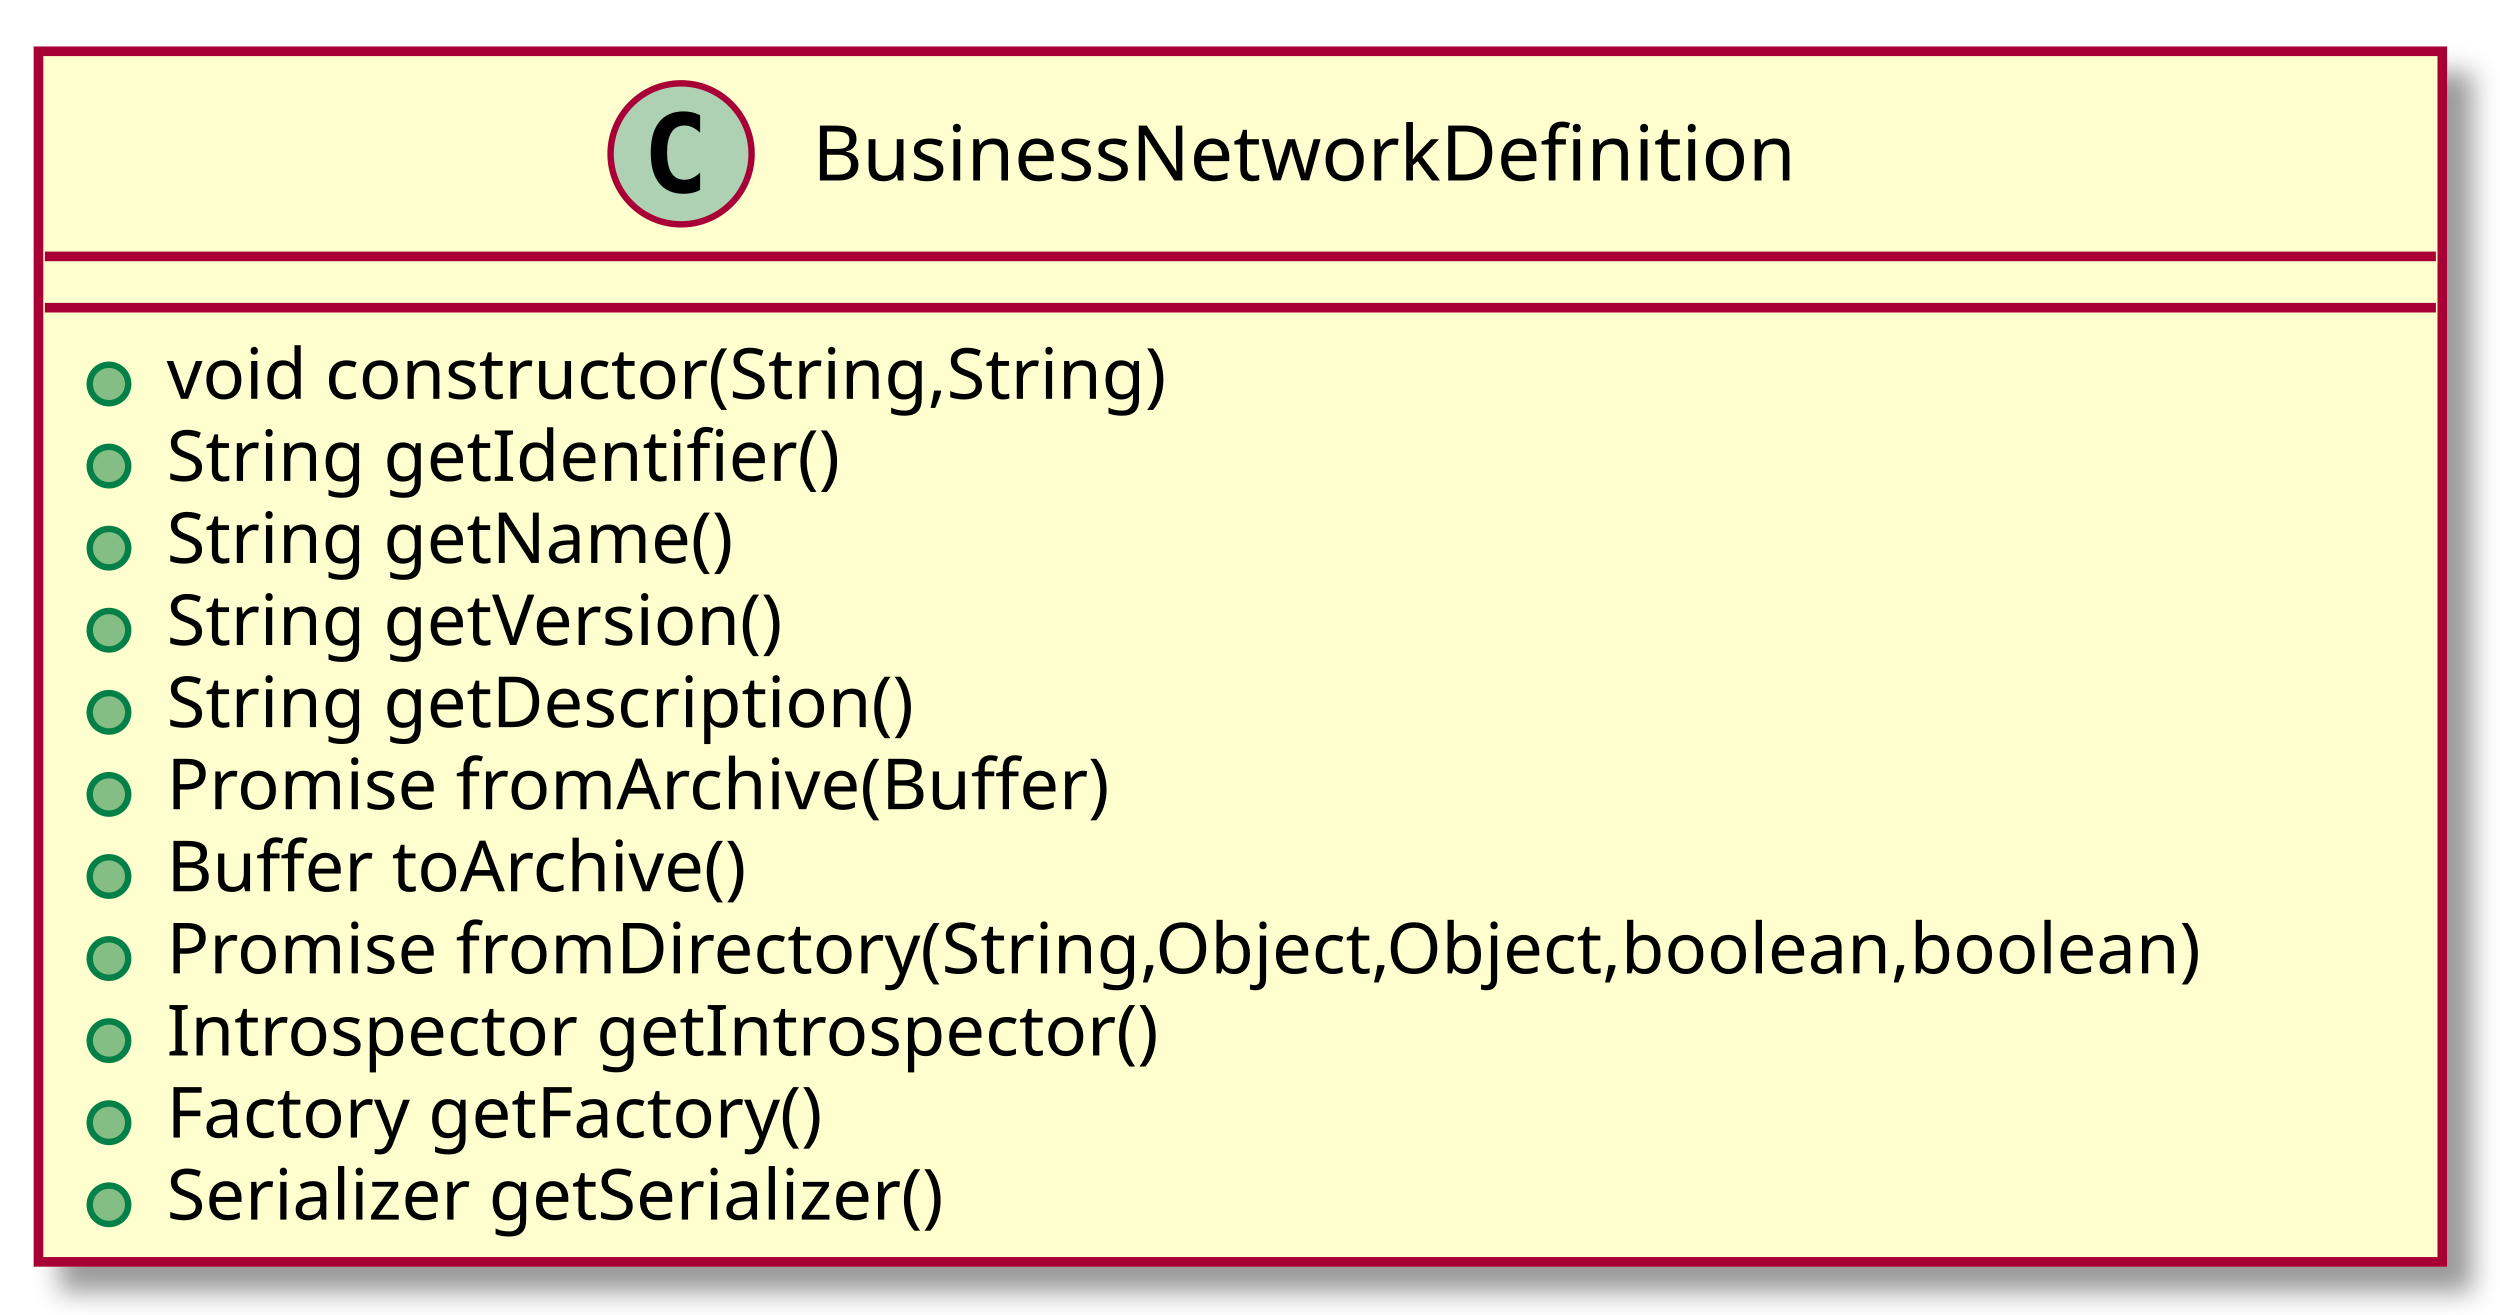
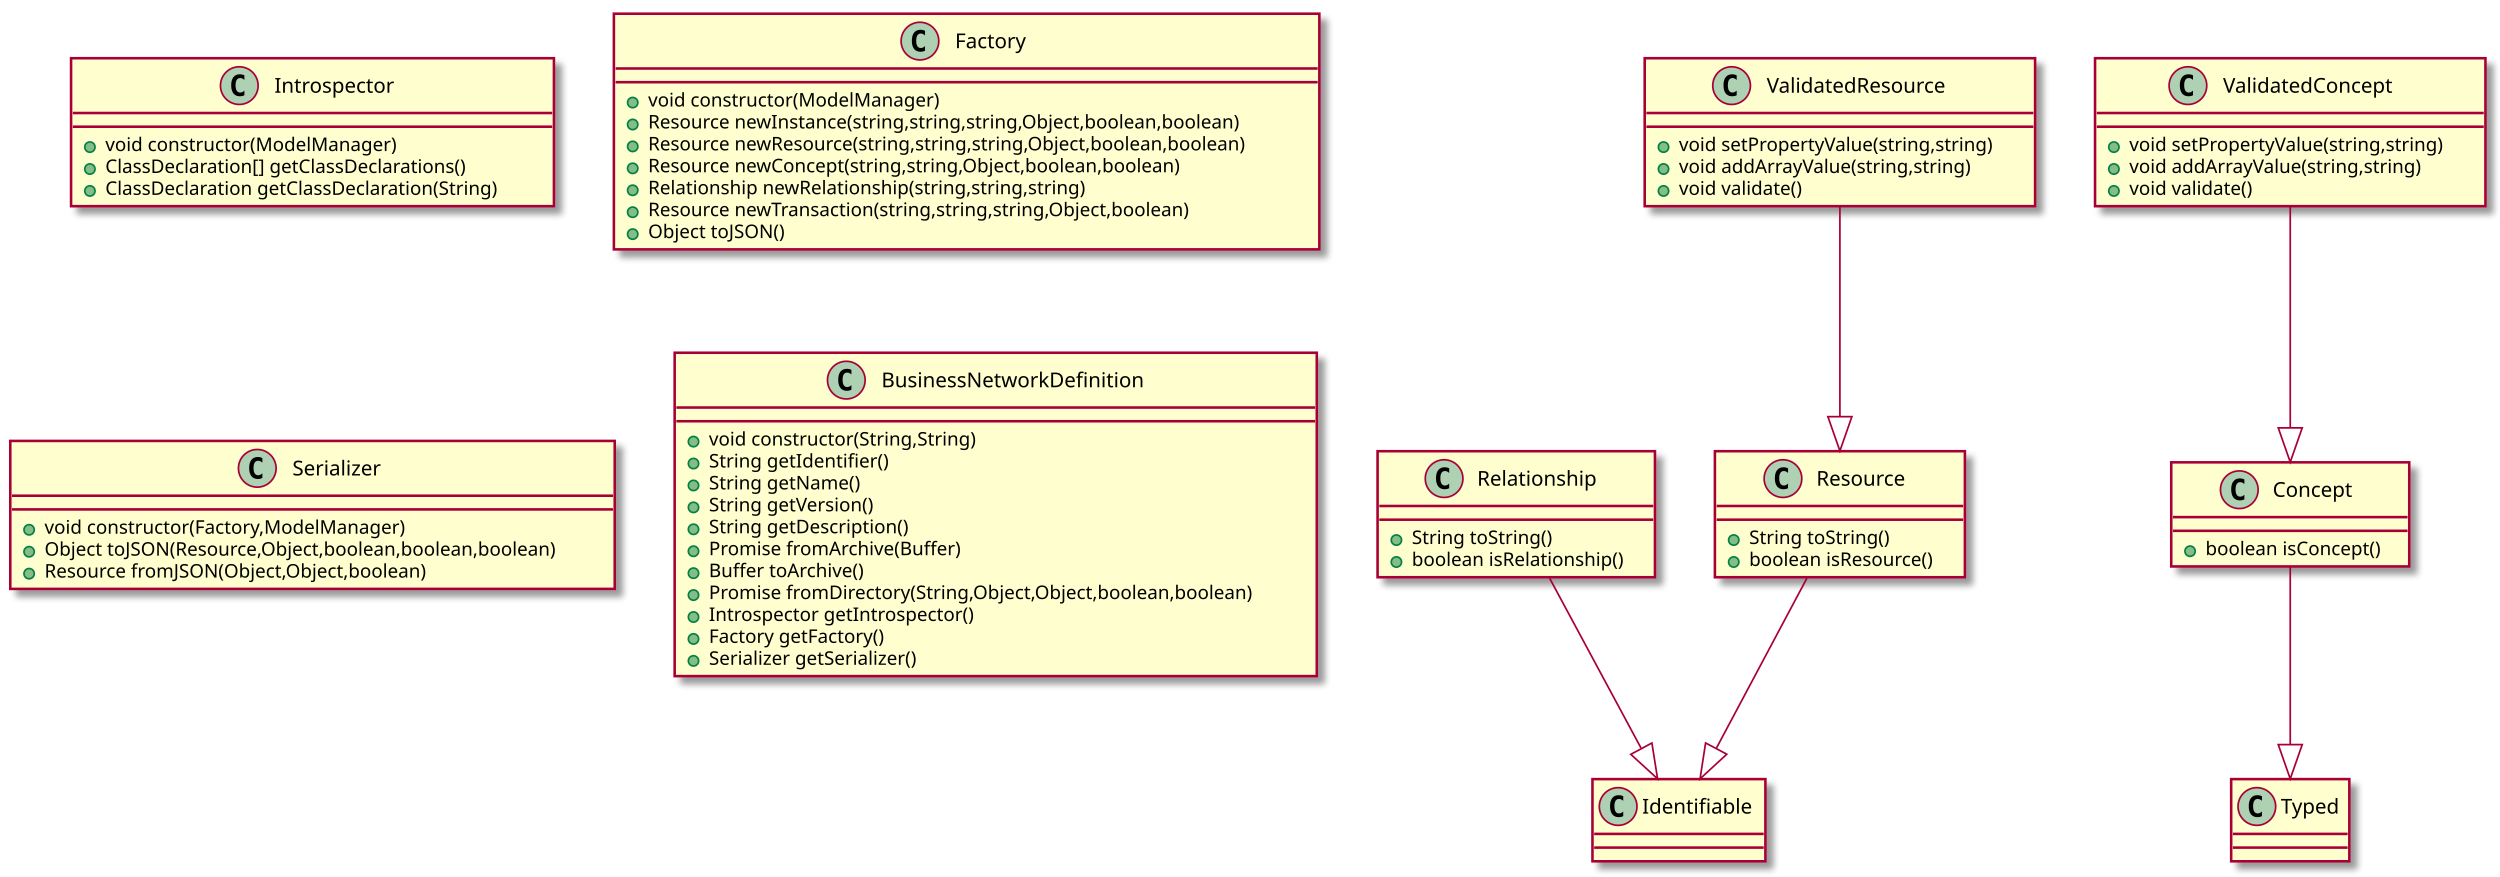
- <svg xmlns="http://www.w3.org/2000/svg" contentScriptType="application/ecmascript" contentStyleType="text/css" height="205px" preserveAspectRatio="none" style="width:390px;height:205px;" version="1.1" viewBox="0 0 390 205" width="390px" zoomAndPan="magnify">
+ <svg xmlns="http://www.w3.org/2000/svg" contentScriptType="application/ecmascript" contentStyleType="text/css" height="512px" preserveAspectRatio="none" style="width:1460px;height:512px;" version="1.1" viewBox="0 0 1460 512" width="1460px" zoomAndPan="magnify">
  <defs>
-     <filter height="300%" id="fd4wvou" width="300%" x="-1" y="-1">
+     <filter height="300%" id="fikqo3a" width="300%" x="-1" y="-1">
      <feGaussianBlur result="blurOut" stdDeviation="2.0" />
      <feColorMatrix in="blurOut" result="blurOut2" type="matrix" values="0 0 0 0 0 0 0 0 0 0 0 0 0 0 0 0 0 0 .4 0" />
      <feOffset dx="4.0" dy="4.0" in="blurOut2" result="blurOut3" />
      <feBlend in="SourceGraphic" in2="blurOut3" mode="normal" />
    </filter>
  </defs>
  <g>
-     <rect fill="#FEFECE" filter="url(#fd4wvou)" height="188.852" style="stroke: #A80036; stroke-width: 1.5;" width="375" x="6" y="8" />
-     <ellipse cx="106.25" cy="24" fill="#ADD1B2" rx="11" ry="11" style="stroke: #A80036; stroke-width: 1.0;" />
-     <path d="M109.219,29.641 Q108.641,29.938 108,30.086 Q107.359,30.234 106.656,30.234 Q104.156,30.234 102.836,28.586 Q101.516,26.938 101.516,23.812 Q101.516,20.688 102.836,19.031 Q104.156,17.375 106.656,17.375 Q107.359,17.375 108.008,17.531 Q108.656,17.688 109.219,17.984 L109.219,20.703 Q108.594,20.125 108,19.852 Q107.406,19.578 106.781,19.578 Q105.438,19.578 104.75,20.648 Q104.062,21.719 104.062,23.812 Q104.062,25.906 104.75,26.977 Q105.438,28.047 106.781,28.047 Q107.406,28.047 108,27.773 Q108.594,27.5 109.219,26.922 L109.219,29.641 Z " />
-     <text fill="#000000" font-family="sans-serif" font-size="12" lengthAdjust="spacingAndGlyphs" textLength="166" x="126.75" y="28.154">BusinessNetworkDefinition</text>
-     <line style="stroke: #A80036; stroke-width: 1.5;" x1="7" x2="380" y1="40" y2="40" />
-     <line style="stroke: #A80036; stroke-width: 1.5;" x1="7" x2="380" y1="48" y2="48" />
-     <ellipse cx="17" cy="59.902" fill="#84BE84" rx="3" ry="3" style="stroke: #038048; stroke-width: 1.0;" />
-     <text fill="#000000" font-family="sans-serif" font-size="11" lengthAdjust="spacingAndGlyphs" textLength="172" x="26" y="62.21">void constructor(String,String)</text>
-     <ellipse cx="17" cy="72.707" fill="#84BE84" rx="3" ry="3" style="stroke: #038048; stroke-width: 1.0;" />
-     <text fill="#000000" font-family="sans-serif" font-size="11" lengthAdjust="spacingAndGlyphs" textLength="114" x="26" y="75.015">String getIdentifier()</text>
-     <ellipse cx="17" cy="85.512" fill="#84BE84" rx="3" ry="3" style="stroke: #038048; stroke-width: 1.0;" />
-     <text fill="#000000" font-family="sans-serif" font-size="11" lengthAdjust="spacingAndGlyphs" textLength="97" x="26" y="87.82">String getName()</text>
-     <ellipse cx="17" cy="98.316" fill="#84BE84" rx="3" ry="3" style="stroke: #038048; stroke-width: 1.0;" />
-     <text fill="#000000" font-family="sans-serif" font-size="11" lengthAdjust="spacingAndGlyphs" textLength="107" x="26" y="100.624">String getVersion()</text>
-     <ellipse cx="17" cy="111.121" fill="#84BE84" rx="3" ry="3" style="stroke: #038048; stroke-width: 1.0;" />
-     <text fill="#000000" font-family="sans-serif" font-size="11" lengthAdjust="spacingAndGlyphs" textLength="128" x="26" y="113.429">String getDescription()</text>
-     <ellipse cx="17" cy="123.926" fill="#84BE84" rx="3" ry="3" style="stroke: #038048; stroke-width: 1.0;" />
-     <text fill="#000000" font-family="sans-serif" font-size="11" lengthAdjust="spacingAndGlyphs" textLength="162" x="26" y="126.234">Promise fromArchive(Buffer)</text>
-     <ellipse cx="17" cy="136.731" fill="#84BE84" rx="3" ry="3" style="stroke: #038048; stroke-width: 1.0;" />
-     <text fill="#000000" font-family="sans-serif" font-size="11" lengthAdjust="spacingAndGlyphs" textLength="99" x="26" y="139.039">Buffer toArchive()</text>
-     <ellipse cx="17" cy="149.535" fill="#84BE84" rx="3" ry="3" style="stroke: #038048; stroke-width: 1.0;" />
-     <text fill="#000000" font-family="sans-serif" font-size="11" lengthAdjust="spacingAndGlyphs" textLength="349" x="26" y="151.843">Promise fromDirectory(String,Object,Object,boolean,boolean)</text>
-     <ellipse cx="17" cy="162.34" fill="#84BE84" rx="3" ry="3" style="stroke: #038048; stroke-width: 1.0;" />
-     <text fill="#000000" font-family="sans-serif" font-size="11" lengthAdjust="spacingAndGlyphs" textLength="168" x="26" y="164.648">Introspector getIntrospector()</text>
-     <ellipse cx="17" cy="175.144" fill="#84BE84" rx="3" ry="3" style="stroke: #038048; stroke-width: 1.0;" />
-     <text fill="#000000" font-family="sans-serif" font-size="11" lengthAdjust="spacingAndGlyphs" textLength="112" x="26" y="177.453">Factory getFactory()</text>
-     <ellipse cx="17" cy="187.949" fill="#84BE84" rx="3" ry="3" style="stroke: #038048; stroke-width: 1.0;" />
-     <text fill="#000000" font-family="sans-serif" font-size="11" lengthAdjust="spacingAndGlyphs" textLength="136" x="26" y="190.257">Serializer getSerializer()</text>
+     <rect fill="#FEFECE" filter="url(#fikqo3a)" height="86.414" style="stroke: #A80036; stroke-width: 1.5;" width="282" x="41.5" y="34" />
+     <ellipse cx="139.75" cy="50" fill="#ADD1B2" rx="11" ry="11" style="stroke: #A80036; stroke-width: 1.0;" />
+     <path d="M142.719,55.641 Q142.141,55.938 141.5,56.086 Q140.859,56.234 140.156,56.234 Q137.656,56.234 136.336,54.586 Q135.016,52.938 135.016,49.812 Q135.016,46.688 136.336,45.031 Q137.656,43.375 140.156,43.375 Q140.859,43.375 141.508,43.531 Q142.156,43.688 142.719,43.984 L142.719,46.703 Q142.094,46.125 141.5,45.852 Q140.906,45.578 140.281,45.578 Q138.938,45.578 138.25,46.648 Q137.562,47.719 137.562,49.812 Q137.562,51.906 138.25,52.977 Q138.938,54.047 140.281,54.047 Q140.906,54.047 141.5,53.773 Q142.094,53.5 142.719,52.922 L142.719,55.641 Z " />
+     <text fill="#000000" font-family="sans-serif" font-size="12" lengthAdjust="spacingAndGlyphs" textLength="77" x="160.25" y="54.154">Introspector</text>
+     <line style="stroke: #A80036; stroke-width: 1.5;" x1="42.5" x2="322.5" y1="66" y2="66" />
+     <line style="stroke: #A80036; stroke-width: 1.5;" x1="42.5" x2="322.5" y1="74" y2="74" />
+     <ellipse cx="52.5" cy="85.902" fill="#84BE84" rx="3" ry="3" style="stroke: #038048; stroke-width: 1.0;" />
+     <text fill="#000000" font-family="sans-serif" font-size="11" lengthAdjust="spacingAndGlyphs" textLength="182" x="61.5" y="88.21">void constructor(ModelManager)</text>
+     <ellipse cx="52.5" cy="98.707" fill="#84BE84" rx="3" ry="3" style="stroke: #038048; stroke-width: 1.0;" />
+     <text fill="#000000" font-family="sans-serif" font-size="11" lengthAdjust="spacingAndGlyphs" textLength="237" x="61.5" y="101.015">ClassDeclaration[] getClassDeclarations()</text>
+     <ellipse cx="52.5" cy="111.512" fill="#84BE84" rx="3" ry="3" style="stroke: #038048; stroke-width: 1.0;" />
+     <text fill="#000000" font-family="sans-serif" font-size="11" lengthAdjust="spacingAndGlyphs" textLength="256" x="61.5" y="113.82">ClassDeclaration getClassDeclaration(String)</text>
+     <rect fill="#FEFECE" filter="url(#fikqo3a)" height="73.609" style="stroke: #A80036; stroke-width: 1.5;" width="162" x="804.5" y="263.5" />
+     <ellipse cx="843.35" cy="279.5" fill="#ADD1B2" rx="11" ry="11" style="stroke: #A80036; stroke-width: 1.0;" />
+     <path d="M846.319,285.141 Q845.741,285.438 845.1,285.586 Q844.459,285.734 843.756,285.734 Q841.256,285.734 839.936,284.086 Q838.616,282.438 838.616,279.312 Q838.616,276.188 839.936,274.531 Q841.256,272.875 843.756,272.875 Q844.459,272.875 845.108,273.031 Q845.756,273.188 846.319,273.484 L846.319,276.203 Q845.694,275.625 845.1,275.352 Q844.506,275.078 843.881,275.078 Q842.538,275.078 841.85,276.148 Q841.163,277.219 841.163,279.312 Q841.163,281.406 841.85,282.477 Q842.538,283.547 843.881,283.547 Q844.506,283.547 845.1,283.273 Q845.694,283 846.319,282.422 L846.319,285.141 Z " />
+     <text fill="#000000" font-family="sans-serif" font-size="12" lengthAdjust="spacingAndGlyphs" textLength="77" x="862.65" y="283.654">Relationship</text>
+     <line style="stroke: #A80036; stroke-width: 1.5;" x1="805.5" x2="965.5" y1="295.5" y2="295.5" />
+     <line style="stroke: #A80036; stroke-width: 1.5;" x1="805.5" x2="965.5" y1="303.5" y2="303.5" />
+     <ellipse cx="815.5" cy="315.402" fill="#84BE84" rx="3" ry="3" style="stroke: #038048; stroke-width: 1.0;" />
+     <text fill="#000000" font-family="sans-serif" font-size="11" lengthAdjust="spacingAndGlyphs" textLength="91" x="824.5" y="317.71">String toString()</text>
+     <ellipse cx="815.5" cy="328.207" fill="#84BE84" rx="3" ry="3" style="stroke: #038048; stroke-width: 1.0;" />
+     <text fill="#000000" font-family="sans-serif" font-size="11" lengthAdjust="spacingAndGlyphs" textLength="136" x="824.5" y="330.515">boolean isRelationship()</text>
+     <rect fill="#FEFECE" filter="url(#fikqo3a)" height="48" style="stroke: #A80036; stroke-width: 1.5;" width="101" x="930" y="455" />
+     <ellipse cx="945" cy="471" fill="#ADD1B2" rx="11" ry="11" style="stroke: #A80036; stroke-width: 1.0;" />
+     <path d="M947.969,476.641 Q947.391,476.938 946.75,477.086 Q946.109,477.234 945.406,477.234 Q942.906,477.234 941.586,475.586 Q940.266,473.938 940.266,470.812 Q940.266,467.688 941.586,466.031 Q942.906,464.375 945.406,464.375 Q946.109,464.375 946.758,464.531 Q947.406,464.688 947.969,464.984 L947.969,467.703 Q947.344,467.125 946.75,466.852 Q946.156,466.578 945.531,466.578 Q944.188,466.578 943.5,467.648 Q942.812,468.719 942.812,470.812 Q942.812,472.906 943.5,473.977 Q944.188,475.047 945.531,475.047 Q946.156,475.047 946.75,474.773 Q947.344,474.5 947.969,473.922 L947.969,476.641 Z " />
+     <text fill="#000000" font-family="sans-serif" font-size="12" lengthAdjust="spacingAndGlyphs" textLength="69" x="959" y="475.154">Identifiable</text>
+     <line style="stroke: #A80036; stroke-width: 1.5;" x1="931" x2="1030" y1="487" y2="487" />
+     <line style="stroke: #A80036; stroke-width: 1.5;" x1="931" x2="1030" y1="495" y2="495" />
+     <rect fill="#FEFECE" filter="url(#fikqo3a)" height="73.609" style="stroke: #A80036; stroke-width: 1.5;" width="146" x="1001.5" y="263.5" />
+     <ellipse cx="1041.25" cy="279.5" fill="#ADD1B2" rx="11" ry="11" style="stroke: #A80036; stroke-width: 1.0;" />
+     <path d="M1044.219,285.141 Q1043.641,285.438 1043,285.586 Q1042.359,285.734 1041.656,285.734 Q1039.156,285.734 1037.836,284.086 Q1036.516,282.438 1036.516,279.312 Q1036.516,276.188 1037.836,274.531 Q1039.156,272.875 1041.656,272.875 Q1042.359,272.875 1043.008,273.031 Q1043.656,273.188 1044.219,273.484 L1044.219,276.203 Q1043.594,275.625 1043,275.352 Q1042.406,275.078 1041.781,275.078 Q1040.438,275.078 1039.75,276.148 Q1039.062,277.219 1039.062,279.312 Q1039.062,281.406 1039.75,282.477 Q1040.438,283.547 1041.781,283.547 Q1042.406,283.547 1043,283.273 Q1043.594,283 1044.219,282.422 L1044.219,285.141 Z " />
+     <text fill="#000000" font-family="sans-serif" font-size="12" lengthAdjust="spacingAndGlyphs" textLength="59" x="1060.75" y="283.654">Resource</text>
+     <line style="stroke: #A80036; stroke-width: 1.5;" x1="1002.5" x2="1146.5" y1="295.5" y2="295.5" />
+     <line style="stroke: #A80036; stroke-width: 1.5;" x1="1002.5" x2="1146.5" y1="303.5" y2="303.5" />
+     <ellipse cx="1012.5" cy="315.402" fill="#84BE84" rx="3" ry="3" style="stroke: #038048; stroke-width: 1.0;" />
+     <text fill="#000000" font-family="sans-serif" font-size="11" lengthAdjust="spacingAndGlyphs" textLength="91" x="1021.5" y="317.71">String toString()</text>
+     <ellipse cx="1012.5" cy="328.207" fill="#84BE84" rx="3" ry="3" style="stroke: #038048; stroke-width: 1.0;" />
+     <text fill="#000000" font-family="sans-serif" font-size="11" lengthAdjust="spacingAndGlyphs" textLength="120" x="1021.5" y="330.515">boolean isResource()</text>
+     <rect fill="#FEFECE" filter="url(#fikqo3a)" height="86.414" style="stroke: #A80036; stroke-width: 1.5;" width="228" x="960.5" y="34" />
+     <ellipse cx="1011.25" cy="50" fill="#ADD1B2" rx="11" ry="11" style="stroke: #A80036; stroke-width: 1.0;" />
+     <path d="M1014.219,55.641 Q1013.641,55.938 1013,56.086 Q1012.359,56.234 1011.656,56.234 Q1009.156,56.234 1007.836,54.586 Q1006.516,52.938 1006.516,49.812 Q1006.516,46.688 1007.836,45.031 Q1009.156,43.375 1011.656,43.375 Q1012.359,43.375 1013.008,43.531 Q1013.656,43.688 1014.219,43.984 L1014.219,46.703 Q1013.594,46.125 1013,45.852 Q1012.406,45.578 1011.781,45.578 Q1010.438,45.578 1009.75,46.648 Q1009.062,47.719 1009.062,49.812 Q1009.062,51.906 1009.75,52.977 Q1010.438,54.047 1011.781,54.047 Q1012.406,54.047 1013,53.773 Q1013.594,53.5 1014.219,52.922 L1014.219,55.641 Z " />
+     <text fill="#000000" font-family="sans-serif" font-size="12" lengthAdjust="spacingAndGlyphs" textLength="118" x="1031.75" y="54.154">ValidatedResource</text>
+     <line style="stroke: #A80036; stroke-width: 1.5;" x1="961.5" x2="1187.5" y1="66" y2="66" />
+     <line style="stroke: #A80036; stroke-width: 1.5;" x1="961.5" x2="1187.5" y1="74" y2="74" />
+     <ellipse cx="971.5" cy="85.902" fill="#84BE84" rx="3" ry="3" style="stroke: #038048; stroke-width: 1.0;" />
+     <text fill="#000000" font-family="sans-serif" font-size="11" lengthAdjust="spacingAndGlyphs" textLength="202" x="980.5" y="88.21">void setPropertyValue(string,string)</text>
+     <ellipse cx="971.5" cy="98.707" fill="#84BE84" rx="3" ry="3" style="stroke: #038048; stroke-width: 1.0;" />
+     <text fill="#000000" font-family="sans-serif" font-size="11" lengthAdjust="spacingAndGlyphs" textLength="187" x="980.5" y="101.015">void addArrayValue(string,string)</text>
+     <ellipse cx="971.5" cy="111.512" fill="#84BE84" rx="3" ry="3" style="stroke: #038048; stroke-width: 1.0;" />
+     <text fill="#000000" font-family="sans-serif" font-size="11" lengthAdjust="spacingAndGlyphs" textLength="79" x="980.5" y="113.82">void validate()</text>
+     <rect fill="#FEFECE" filter="url(#fikqo3a)" height="60.805" style="stroke: #A80036; stroke-width: 1.5;" width="139" x="1268" y="270" />
+     <ellipse cx="1307.75" cy="286" fill="#ADD1B2" rx="11" ry="11" style="stroke: #A80036; stroke-width: 1.0;" />
+     <path d="M1310.719,291.641 Q1310.141,291.938 1309.5,292.086 Q1308.859,292.234 1308.156,292.234 Q1305.656,292.234 1304.336,290.586 Q1303.016,288.938 1303.016,285.812 Q1303.016,282.688 1304.336,281.031 Q1305.656,279.375 1308.156,279.375 Q1308.859,279.375 1309.508,279.531 Q1310.156,279.688 1310.719,279.984 L1310.719,282.703 Q1310.094,282.125 1309.5,281.852 Q1308.906,281.578 1308.281,281.578 Q1306.938,281.578 1306.25,282.648 Q1305.562,283.719 1305.562,285.812 Q1305.562,287.906 1306.25,288.977 Q1306.938,290.047 1308.281,290.047 Q1308.906,290.047 1309.5,289.773 Q1310.094,289.5 1310.719,288.922 L1310.719,291.641 Z " />
+     <text fill="#000000" font-family="sans-serif" font-size="12" lengthAdjust="spacingAndGlyphs" textLength="52" x="1327.25" y="290.154">Concept</text>
+     <line style="stroke: #A80036; stroke-width: 1.5;" x1="1269" x2="1406" y1="302" y2="302" />
+     <line style="stroke: #A80036; stroke-width: 1.5;" x1="1269" x2="1406" y1="310" y2="310" />
+     <ellipse cx="1279" cy="321.902" fill="#84BE84" rx="3" ry="3" style="stroke: #038048; stroke-width: 1.0;" />
+     <text fill="#000000" font-family="sans-serif" font-size="11" lengthAdjust="spacingAndGlyphs" textLength="113" x="1288" y="324.21">boolean isConcept()</text>
+     <rect fill="#FEFECE" filter="url(#fikqo3a)" height="48" style="stroke: #A80036; stroke-width: 1.5;" width="69" x="1303" y="455" />
+     <ellipse cx="1318" cy="471" fill="#ADD1B2" rx="11" ry="11" style="stroke: #A80036; stroke-width: 1.0;" />
+     <path d="M1320.969,476.641 Q1320.391,476.938 1319.75,477.086 Q1319.109,477.234 1318.406,477.234 Q1315.906,477.234 1314.586,475.586 Q1313.266,473.938 1313.266,470.812 Q1313.266,467.688 1314.586,466.031 Q1315.906,464.375 1318.406,464.375 Q1319.109,464.375 1319.758,464.531 Q1320.406,464.688 1320.969,464.984 L1320.969,467.703 Q1320.344,467.125 1319.75,466.852 Q1319.156,466.578 1318.531,466.578 Q1317.188,466.578 1316.5,467.648 Q1315.812,468.719 1315.812,470.812 Q1315.812,472.906 1316.5,473.977 Q1317.188,475.047 1318.531,475.047 Q1319.156,475.047 1319.75,474.773 Q1320.344,474.5 1320.969,473.922 L1320.969,476.641 Z " />
+     <text fill="#000000" font-family="sans-serif" font-size="12" lengthAdjust="spacingAndGlyphs" textLength="37" x="1332" y="475.154">Typed</text>
+     <line style="stroke: #A80036; stroke-width: 1.5;" x1="1304" x2="1371" y1="487" y2="487" />
+     <line style="stroke: #A80036; stroke-width: 1.5;" x1="1304" x2="1371" y1="495" y2="495" />
+     <rect fill="#FEFECE" filter="url(#fikqo3a)" height="86.414" style="stroke: #A80036; stroke-width: 1.5;" width="228" x="1223.5" y="34" />
+     <ellipse cx="1277.75" cy="50" fill="#ADD1B2" rx="11" ry="11" style="stroke: #A80036; stroke-width: 1.0;" />
+     <path d="M1280.719,55.641 Q1280.141,55.938 1279.5,56.086 Q1278.859,56.234 1278.156,56.234 Q1275.656,56.234 1274.336,54.586 Q1273.016,52.938 1273.016,49.812 Q1273.016,46.688 1274.336,45.031 Q1275.656,43.375 1278.156,43.375 Q1278.859,43.375 1279.508,43.531 Q1280.156,43.688 1280.719,43.984 L1280.719,46.703 Q1280.094,46.125 1279.5,45.852 Q1278.906,45.578 1278.281,45.578 Q1276.938,45.578 1276.25,46.648 Q1275.562,47.719 1275.562,49.812 Q1275.562,51.906 1276.25,52.977 Q1276.938,54.047 1278.281,54.047 Q1278.906,54.047 1279.5,53.773 Q1280.094,53.5 1280.719,52.922 L1280.719,55.641 Z " />
+     <text fill="#000000" font-family="sans-serif" font-size="12" lengthAdjust="spacingAndGlyphs" textLength="111" x="1298.25" y="54.154">ValidatedConcept</text>
+     <line style="stroke: #A80036; stroke-width: 1.5;" x1="1224.5" x2="1450.5" y1="66" y2="66" />
+     <line style="stroke: #A80036; stroke-width: 1.5;" x1="1224.5" x2="1450.5" y1="74" y2="74" />
+     <ellipse cx="1234.5" cy="85.902" fill="#84BE84" rx="3" ry="3" style="stroke: #038048; stroke-width: 1.0;" />
+     <text fill="#000000" font-family="sans-serif" font-size="11" lengthAdjust="spacingAndGlyphs" textLength="202" x="1243.5" y="88.21">void setPropertyValue(string,string)</text>
+     <ellipse cx="1234.5" cy="98.707" fill="#84BE84" rx="3" ry="3" style="stroke: #038048; stroke-width: 1.0;" />
+     <text fill="#000000" font-family="sans-serif" font-size="11" lengthAdjust="spacingAndGlyphs" textLength="187" x="1243.5" y="101.015">void addArrayValue(string,string)</text>
+     <ellipse cx="1234.5" cy="111.512" fill="#84BE84" rx="3" ry="3" style="stroke: #038048; stroke-width: 1.0;" />
+     <text fill="#000000" font-family="sans-serif" font-size="11" lengthAdjust="spacingAndGlyphs" textLength="79" x="1243.5" y="113.82">void validate()</text>
+     <rect fill="#FEFECE" filter="url(#fikqo3a)" height="137.633" style="stroke: #A80036; stroke-width: 1.5;" width="412" x="358.5" y="8" />
+     <ellipse cx="537.25" cy="24" fill="#ADD1B2" rx="11" ry="11" style="stroke: #A80036; stroke-width: 1.0;" />
+     <path d="M540.219,29.641 Q539.641,29.938 539,30.086 Q538.359,30.234 537.656,30.234 Q535.156,30.234 533.836,28.586 Q532.516,26.938 532.516,23.812 Q532.516,20.688 533.836,19.031 Q535.156,17.375 537.656,17.375 Q538.359,17.375 539.008,17.531 Q539.656,17.688 540.219,17.984 L540.219,20.703 Q539.594,20.125 539,19.852 Q538.406,19.578 537.781,19.578 Q536.438,19.578 535.75,20.648 Q535.062,21.719 535.062,23.812 Q535.062,25.906 535.75,26.977 Q536.438,28.047 537.781,28.047 Q538.406,28.047 539,27.773 Q539.594,27.5 540.219,26.922 L540.219,29.641 Z " />
+     <text fill="#000000" font-family="sans-serif" font-size="12" lengthAdjust="spacingAndGlyphs" textLength="46" x="557.75" y="28.154">Factory</text>
+     <line style="stroke: #A80036; stroke-width: 1.5;" x1="359.5" x2="769.5" y1="40" y2="40" />
+     <line style="stroke: #A80036; stroke-width: 1.5;" x1="359.5" x2="769.5" y1="48" y2="48" />
+     <ellipse cx="369.5" cy="59.902" fill="#84BE84" rx="3" ry="3" style="stroke: #038048; stroke-width: 1.0;" />
+     <text fill="#000000" font-family="sans-serif" font-size="11" lengthAdjust="spacingAndGlyphs" textLength="182" x="378.5" y="62.21">void constructor(ModelManager)</text>
+     <ellipse cx="369.5" cy="72.707" fill="#84BE84" rx="3" ry="3" style="stroke: #038048; stroke-width: 1.0;" />
+     <text fill="#000000" font-family="sans-serif" font-size="11" lengthAdjust="spacingAndGlyphs" textLength="381" x="378.5" y="75.015">Resource newInstance(string,string,string,Object,boolean,boolean)</text>
+     <ellipse cx="369.5" cy="85.512" fill="#84BE84" rx="3" ry="3" style="stroke: #038048; stroke-width: 1.0;" />
+     <text fill="#000000" font-family="sans-serif" font-size="11" lengthAdjust="spacingAndGlyphs" textLength="386" x="378.5" y="87.82">Resource newResource(string,string,string,Object,boolean,boolean)</text>
+     <ellipse cx="369.5" cy="98.316" fill="#84BE84" rx="3" ry="3" style="stroke: #038048; stroke-width: 1.0;" />
+     <text fill="#000000" font-family="sans-serif" font-size="11" lengthAdjust="spacingAndGlyphs" textLength="342" x="378.5" y="100.624">Resource newConcept(string,string,Object,boolean,boolean)</text>
+     <ellipse cx="369.5" cy="111.121" fill="#84BE84" rx="3" ry="3" style="stroke: #038048; stroke-width: 1.0;" />
+     <text fill="#000000" font-family="sans-serif" font-size="11" lengthAdjust="spacingAndGlyphs" textLength="280" x="378.5" y="113.429">Relationship newRelationship(string,string,string)</text>
+     <ellipse cx="369.5" cy="123.926" fill="#84BE84" rx="3" ry="3" style="stroke: #038048; stroke-width: 1.0;" />
+     <text fill="#000000" font-family="sans-serif" font-size="11" lengthAdjust="spacingAndGlyphs" textLength="351" x="378.5" y="126.234">Resource newTransaction(string,string,string,Object,boolean)</text>
+     <ellipse cx="369.5" cy="136.731" fill="#84BE84" rx="3" ry="3" style="stroke: #038048; stroke-width: 1.0;" />
+     <text fill="#000000" font-family="sans-serif" font-size="11" lengthAdjust="spacingAndGlyphs" textLength="87" x="378.5" y="139.039">Object toJSON()</text>
+     <rect fill="#FEFECE" filter="url(#fikqo3a)" height="86.414" style="stroke: #A80036; stroke-width: 1.5;" width="353" x="6" y="257.5" />
+     <ellipse cx="150.25" cy="273.5" fill="#ADD1B2" rx="11" ry="11" style="stroke: #A80036; stroke-width: 1.0;" />
+     <path d="M153.219,279.141 Q152.641,279.438 152,279.586 Q151.359,279.734 150.656,279.734 Q148.156,279.734 146.836,278.086 Q145.516,276.438 145.516,273.312 Q145.516,270.188 146.836,268.531 Q148.156,266.875 150.656,266.875 Q151.359,266.875 152.008,267.031 Q152.656,267.188 153.219,267.484 L153.219,270.203 Q152.594,269.625 152,269.352 Q151.406,269.078 150.781,269.078 Q149.438,269.078 148.75,270.148 Q148.062,271.219 148.062,273.312 Q148.062,275.406 148.75,276.477 Q149.438,277.547 150.781,277.547 Q151.406,277.547 152,277.273 Q152.594,277 153.219,276.422 L153.219,279.141 Z " />
+     <text fill="#000000" font-family="sans-serif" font-size="12" lengthAdjust="spacingAndGlyphs" textLength="56" x="170.75" y="277.654">Serializer</text>
+     <line style="stroke: #A80036; stroke-width: 1.5;" x1="7" x2="358" y1="289.5" y2="289.5" />
+     <line style="stroke: #A80036; stroke-width: 1.5;" x1="7" x2="358" y1="297.5" y2="297.5" />
+     <ellipse cx="17" cy="309.402" fill="#84BE84" rx="3" ry="3" style="stroke: #038048; stroke-width: 1.0;" />
+     <text fill="#000000" font-family="sans-serif" font-size="11" lengthAdjust="spacingAndGlyphs" textLength="227" x="26" y="311.71">void constructor(Factory,ModelManager)</text>
+     <ellipse cx="17" cy="322.207" fill="#84BE84" rx="3" ry="3" style="stroke: #038048; stroke-width: 1.0;" />
+     <text fill="#000000" font-family="sans-serif" font-size="11" lengthAdjust="spacingAndGlyphs" textLength="327" x="26" y="324.515">Object toJSON(Resource,Object,boolean,boolean,boolean)</text>
+     <ellipse cx="17" cy="335.012" fill="#84BE84" rx="3" ry="3" style="stroke: #038048; stroke-width: 1.0;" />
+     <text fill="#000000" font-family="sans-serif" font-size="11" lengthAdjust="spacingAndGlyphs" textLength="245" x="26" y="337.32">Resource fromJSON(Object,Object,boolean)</text>
+     <rect fill="#FEFECE" filter="url(#fikqo3a)" height="188.852" style="stroke: #A80036; stroke-width: 1.5;" width="375" x="394" y="206" />
+     <ellipse cx="494.25" cy="222" fill="#ADD1B2" rx="11" ry="11" style="stroke: #A80036; stroke-width: 1.0;" />
+     <path d="M497.219,227.641 Q496.641,227.938 496,228.086 Q495.359,228.234 494.656,228.234 Q492.156,228.234 490.836,226.586 Q489.516,224.938 489.516,221.812 Q489.516,218.688 490.836,217.031 Q492.156,215.375 494.656,215.375 Q495.359,215.375 496.008,215.531 Q496.656,215.688 497.219,215.984 L497.219,218.703 Q496.594,218.125 496,217.852 Q495.406,217.578 494.781,217.578 Q493.438,217.578 492.75,218.648 Q492.062,219.719 492.062,221.812 Q492.062,223.906 492.75,224.977 Q493.438,226.047 494.781,226.047 Q495.406,226.047 496,225.773 Q496.594,225.5 497.219,224.922 L497.219,227.641 Z " />
+     <text fill="#000000" font-family="sans-serif" font-size="12" lengthAdjust="spacingAndGlyphs" textLength="166" x="514.75" y="226.154">BusinessNetworkDefinition</text>
+     <line style="stroke: #A80036; stroke-width: 1.5;" x1="395" x2="768" y1="238" y2="238" />
+     <line style="stroke: #A80036; stroke-width: 1.5;" x1="395" x2="768" y1="246" y2="246" />
+     <ellipse cx="405" cy="257.902" fill="#84BE84" rx="3" ry="3" style="stroke: #038048; stroke-width: 1.0;" />
+     <text fill="#000000" font-family="sans-serif" font-size="11" lengthAdjust="spacingAndGlyphs" textLength="172" x="414" y="260.21">void constructor(String,String)</text>
+     <ellipse cx="405" cy="270.707" fill="#84BE84" rx="3" ry="3" style="stroke: #038048; stroke-width: 1.0;" />
+     <text fill="#000000" font-family="sans-serif" font-size="11" lengthAdjust="spacingAndGlyphs" textLength="114" x="414" y="273.015">String getIdentifier()</text>
+     <ellipse cx="405" cy="283.512" fill="#84BE84" rx="3" ry="3" style="stroke: #038048; stroke-width: 1.0;" />
+     <text fill="#000000" font-family="sans-serif" font-size="11" lengthAdjust="spacingAndGlyphs" textLength="97" x="414" y="285.82">String getName()</text>
+     <ellipse cx="405" cy="296.316" fill="#84BE84" rx="3" ry="3" style="stroke: #038048; stroke-width: 1.0;" />
+     <text fill="#000000" font-family="sans-serif" font-size="11" lengthAdjust="spacingAndGlyphs" textLength="107" x="414" y="298.625">String getVersion()</text>
+     <ellipse cx="405" cy="309.121" fill="#84BE84" rx="3" ry="3" style="stroke: #038048; stroke-width: 1.0;" />
+     <text fill="#000000" font-family="sans-serif" font-size="11" lengthAdjust="spacingAndGlyphs" textLength="128" x="414" y="311.429">String getDescription()</text>
+     <ellipse cx="405" cy="321.926" fill="#84BE84" rx="3" ry="3" style="stroke: #038048; stroke-width: 1.0;" />
+     <text fill="#000000" font-family="sans-serif" font-size="11" lengthAdjust="spacingAndGlyphs" textLength="162" x="414" y="324.234">Promise fromArchive(Buffer)</text>
+     <ellipse cx="405" cy="334.731" fill="#84BE84" rx="3" ry="3" style="stroke: #038048; stroke-width: 1.0;" />
+     <text fill="#000000" font-family="sans-serif" font-size="11" lengthAdjust="spacingAndGlyphs" textLength="99" x="414" y="337.039">Buffer toArchive()</text>
+     <ellipse cx="405" cy="347.535" fill="#84BE84" rx="3" ry="3" style="stroke: #038048; stroke-width: 1.0;" />
+     <text fill="#000000" font-family="sans-serif" font-size="11" lengthAdjust="spacingAndGlyphs" textLength="349" x="414" y="349.843">Promise fromDirectory(String,Object,Object,boolean,boolean)</text>
+     <ellipse cx="405" cy="360.34" fill="#84BE84" rx="3" ry="3" style="stroke: #038048; stroke-width: 1.0;" />
+     <text fill="#000000" font-family="sans-serif" font-size="11" lengthAdjust="spacingAndGlyphs" textLength="168" x="414" y="362.648">Introspector getIntrospector()</text>
+     <ellipse cx="405" cy="373.144" fill="#84BE84" rx="3" ry="3" style="stroke: #038048; stroke-width: 1.0;" />
+     <text fill="#000000" font-family="sans-serif" font-size="11" lengthAdjust="spacingAndGlyphs" textLength="112" x="414" y="375.453">Factory getFactory()</text>
+     <ellipse cx="405" cy="385.949" fill="#84BE84" rx="3" ry="3" style="stroke: #038048; stroke-width: 1.0;" />
+     <text fill="#000000" font-family="sans-serif" font-size="11" lengthAdjust="spacingAndGlyphs" textLength="136" x="414" y="388.257">Serializer getSerializer()</text>
+     <path d="M904.954,337.643 C920.45,366.434 942.151,406.752 958.321,436.794 " fill="none" style="stroke: #A80036; stroke-width: 1.0;" />
+     <polygon fill="none" points="964.712,433.898,968.027,454.827,952.384,440.533,964.712,433.898" style="stroke: #A80036; stroke-width: 1.0;" />
+     <path d="M1055.25,337.643 C1039.92,366.434 1018.44,406.752 1002.446,436.794 " fill="none" style="stroke: #A80036; stroke-width: 1.0;" />
+     <polygon fill="none" points="1008.42,440.464,992.842,454.827,996.065,433.883,1008.42,440.464" style="stroke: #A80036; stroke-width: 1.0;" />
+     <path d="M1074.5,120.184 C1074.5,155.052 1074.5,204.87 1074.5,243.151 " fill="none" style="stroke: #A80036; stroke-width: 1.0;" />
+     <polygon fill="none" points="1081.5,243.336,1074.5,263.336,1067.5,243.336,1081.5,243.336" style="stroke: #A80036; stroke-width: 1.0;" />
+     <path d="M1337.5,331.042 C1337.5,359.348 1337.5,402.401 1337.5,434.602 " fill="none" style="stroke: #A80036; stroke-width: 1.0;" />
+     <polygon fill="none" points="1344.5,434.847,1337.5,454.847,1330.5,434.847,1344.5,434.847" style="stroke: #A80036; stroke-width: 1.0;" />
+     <path d="M1337.5,120.184 C1337.5,157.06 1337.5,210.657 1337.5,249.644 " fill="none" style="stroke: #A80036; stroke-width: 1.0;" />
+     <polygon fill="none" points="1344.5,249.869,1337.5,269.869,1330.5,249.869,1344.5,249.869" style="stroke: #A80036; stroke-width: 1.0;" />
  </g>
</svg>
